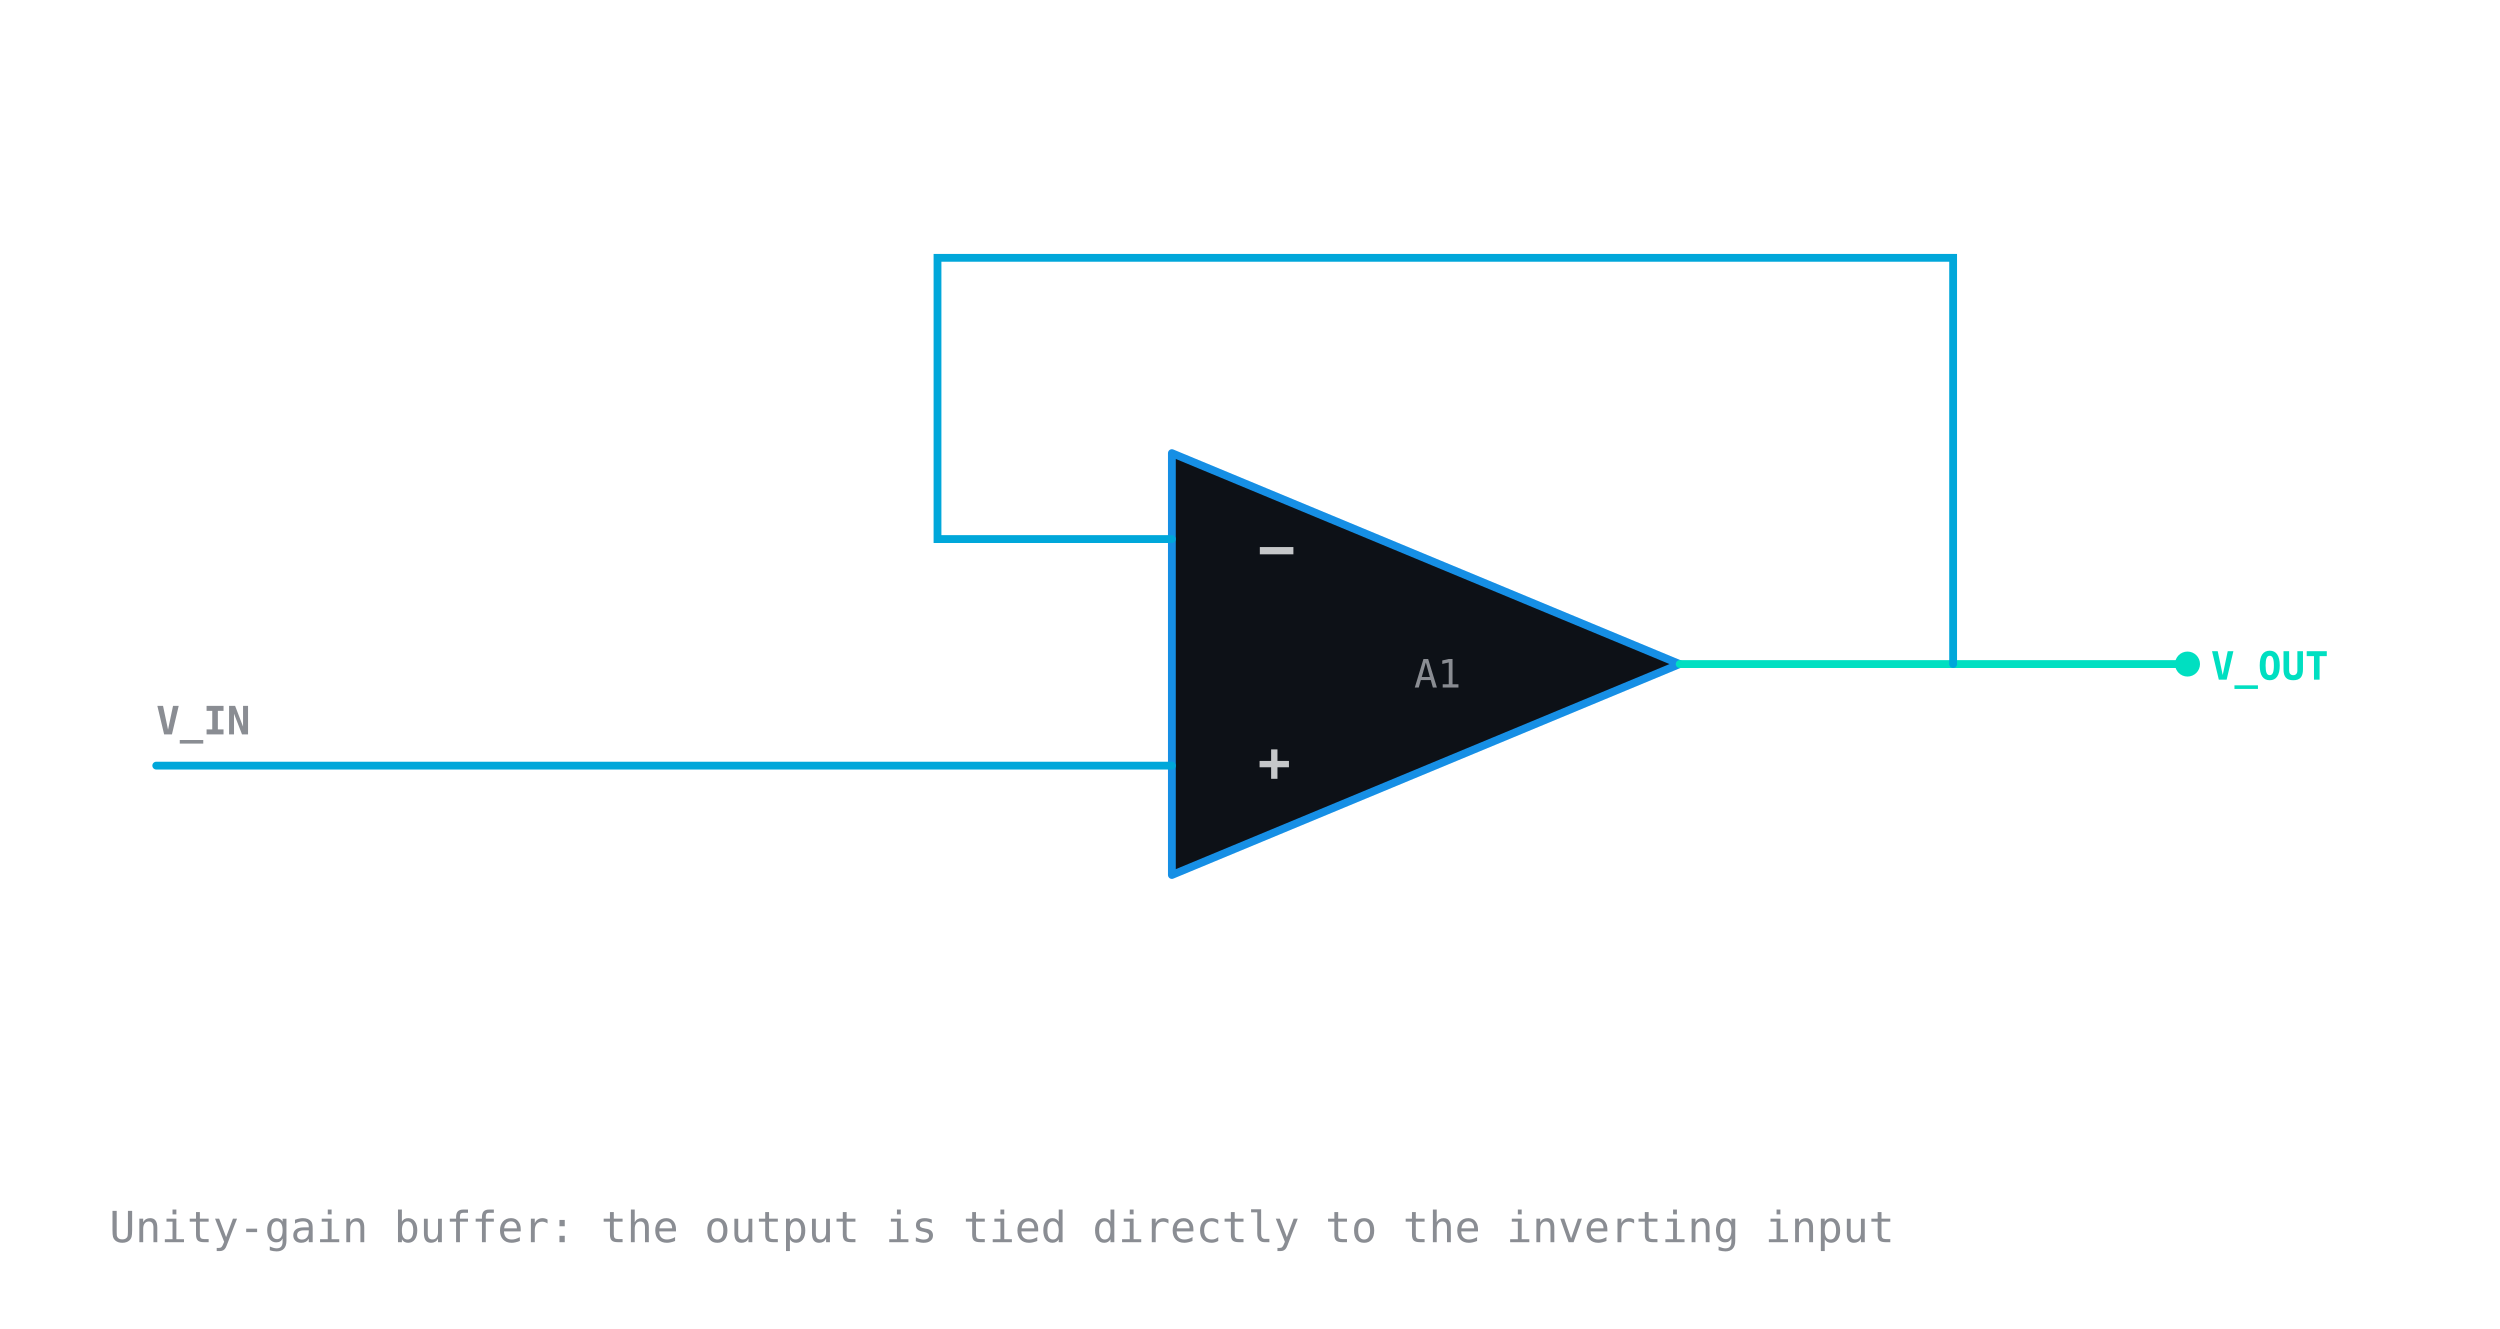
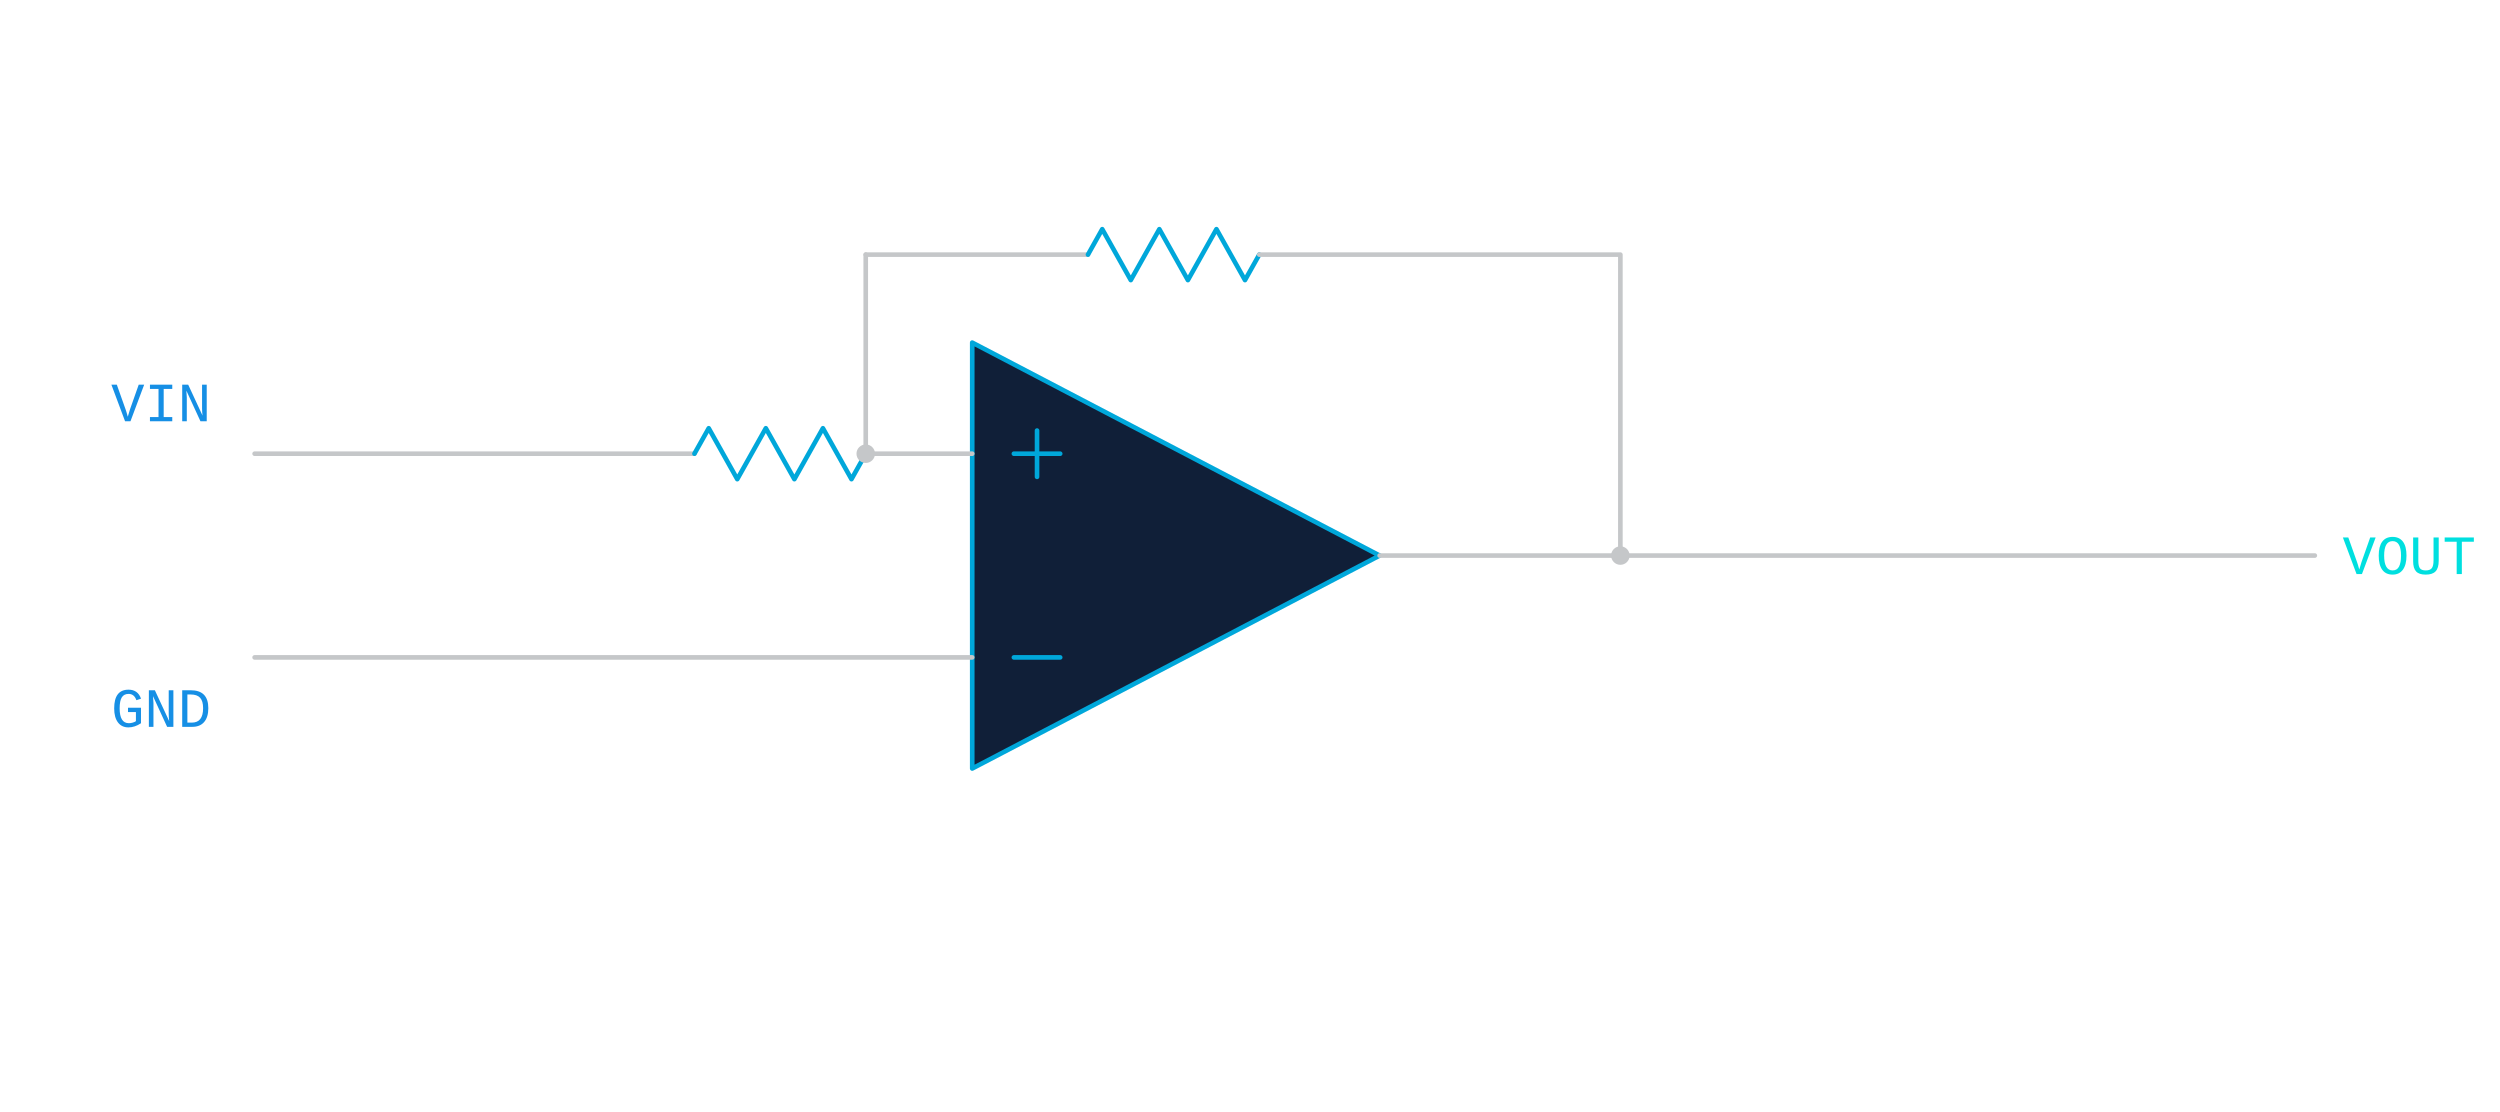
- <svg xmlns="http://www.w3.org/2000/svg" viewBox="0 0 640 340" width="100%" height="100%" role="img" aria-label="Voltage Follower circuit diagram">
-   <g>
-     <path d="M300,116 L300,224 L430,170 Z" fill="#0d1117" stroke="#168fe5" stroke-width="2" stroke-linejoin="round" />
-     <text x="322" y="146" fill="#c5c7c9" font-family="Consolas, Consolas, monospace" font-size="16" font-weight="600" text-anchor="start">−</text>
-     <text x="322" y="200" fill="#c5c7c9" font-family="Consolas, Consolas, monospace" font-size="14" font-weight="600" text-anchor="start">+</text>
-     <text x="362" y="176" fill="#8a8d93" font-family="Consolas, Consolas, monospace" font-size="10" font-weight="400" text-anchor="start">A1</text>
-     <path d="M430,170 L560,170" fill="none" stroke="#00dfc1" stroke-width="2" stroke-linecap="round" />
-     <circle cx="560" cy="170" r="3.2" fill="#00dfc1" />
-     <text x="566" y="174" fill="#00dfc1" font-family="Consolas, Consolas, monospace" font-size="10" font-weight="600" text-anchor="start">V_OUT</text>
-     <text x="40" y="188" fill="#8a8d93" font-family="Consolas, Consolas, monospace" font-size="10" font-weight="600" text-anchor="start">V_IN</text>
-     <path d="M40,196 L300,196" fill="none" stroke="#00a7da" stroke-width="2" stroke-linecap="round" />
-     <path d="M500,170 L500,66 L240,66 L240,138 L300,138" fill="none" stroke="#00a7da" stroke-width="2" stroke-linecap="round" />
-     <text x="28" y="318" fill="#8a8d93" font-family="Consolas, Consolas, monospace" font-size="11" font-weight="400" text-anchor="start">Unity-gain buffer: the output is tied directly to the inverting input</text>
-   </g>
+ <svg xmlns="http://www.w3.org/2000/svg" viewBox="0 0 1080 480" role="img" aria-label="Voltage Follower circuit diagram">
+   <path d="M420,148 L420,332 L596,240 Z" fill="#101f38" stroke="#00a7da" stroke-width="2" stroke-linejoin="round" />
+   <path d="M438,196 h20 M448,186 v20" stroke="#00a7da" stroke-width="2" stroke-linecap="round" />
+   <path d="M438,284 h20" stroke="#00a7da" stroke-width="2" stroke-linecap="round" />
+   <path d="M110,196 L300,196" fill="none" stroke="#c5c7c9" stroke-width="2" stroke-linecap="round" stroke-linejoin="round" />
+   <path d="M300,196 l6.167,-11 l6.167,11 l6.167,11 l6.167,-11 l6.167,-11 l6.167,11 l6.167,11 l6.167,-11 l6.167,-11 l6.167,11 l6.167,11 l6.167,-11" fill="none" stroke="#00a7da" stroke-width="2" stroke-linejoin="round" stroke-linecap="round" />
+   <path d="M374,196 L420,196" fill="none" stroke="#c5c7c9" stroke-width="2" stroke-linecap="round" stroke-linejoin="round" />
+   <circle cx="374" cy="196" r="4" fill="#c5c7c9" />
+   <path d="M110,284 L420,284" fill="none" stroke="#c5c7c9" stroke-width="2" stroke-linecap="round" stroke-linejoin="round" />
+   <path d="M374,196 L374,110" fill="none" stroke="#c5c7c9" stroke-width="2" stroke-linecap="round" stroke-linejoin="round" />
+   <path d="M374,110 L470,110" fill="none" stroke="#c5c7c9" stroke-width="2" stroke-linecap="round" stroke-linejoin="round" />
+   <path d="M470,110 l6.167,-11 l6.167,11 l6.167,11 l6.167,-11 l6.167,-11 l6.167,11 l6.167,11 l6.167,-11 l6.167,-11 l6.167,11 l6.167,11 l6.167,-11" fill="none" stroke="#00a7da" stroke-width="2" stroke-linejoin="round" stroke-linecap="round" />
+   <path d="M544,110 L700,110 L700,240" fill="none" stroke="#c5c7c9" stroke-width="2" stroke-linecap="round" stroke-linejoin="round" />
+   <circle cx="700" cy="240" r="4" fill="#c5c7c9" />
+   <path d="M596,240 L1000,240" fill="none" stroke="#c5c7c9" stroke-width="2" stroke-linecap="round" stroke-linejoin="round" />
+   <text x="48" y="182" fill="#168fe5" font-family="Consolas, 'Courier New', monospace" font-size="24" font-weight="400" text-anchor="start">VIN</text>
+   <text x="48" y="314" fill="#168fe5" font-family="Consolas, 'Courier New', monospace" font-size="24" font-weight="400" text-anchor="start">GND</text>
+   <text x="1012" y="248" fill="#00dfdf" font-family="Consolas, 'Courier New', monospace" font-size="24" font-weight="400" text-anchor="start">VOUT</text>
</svg>
